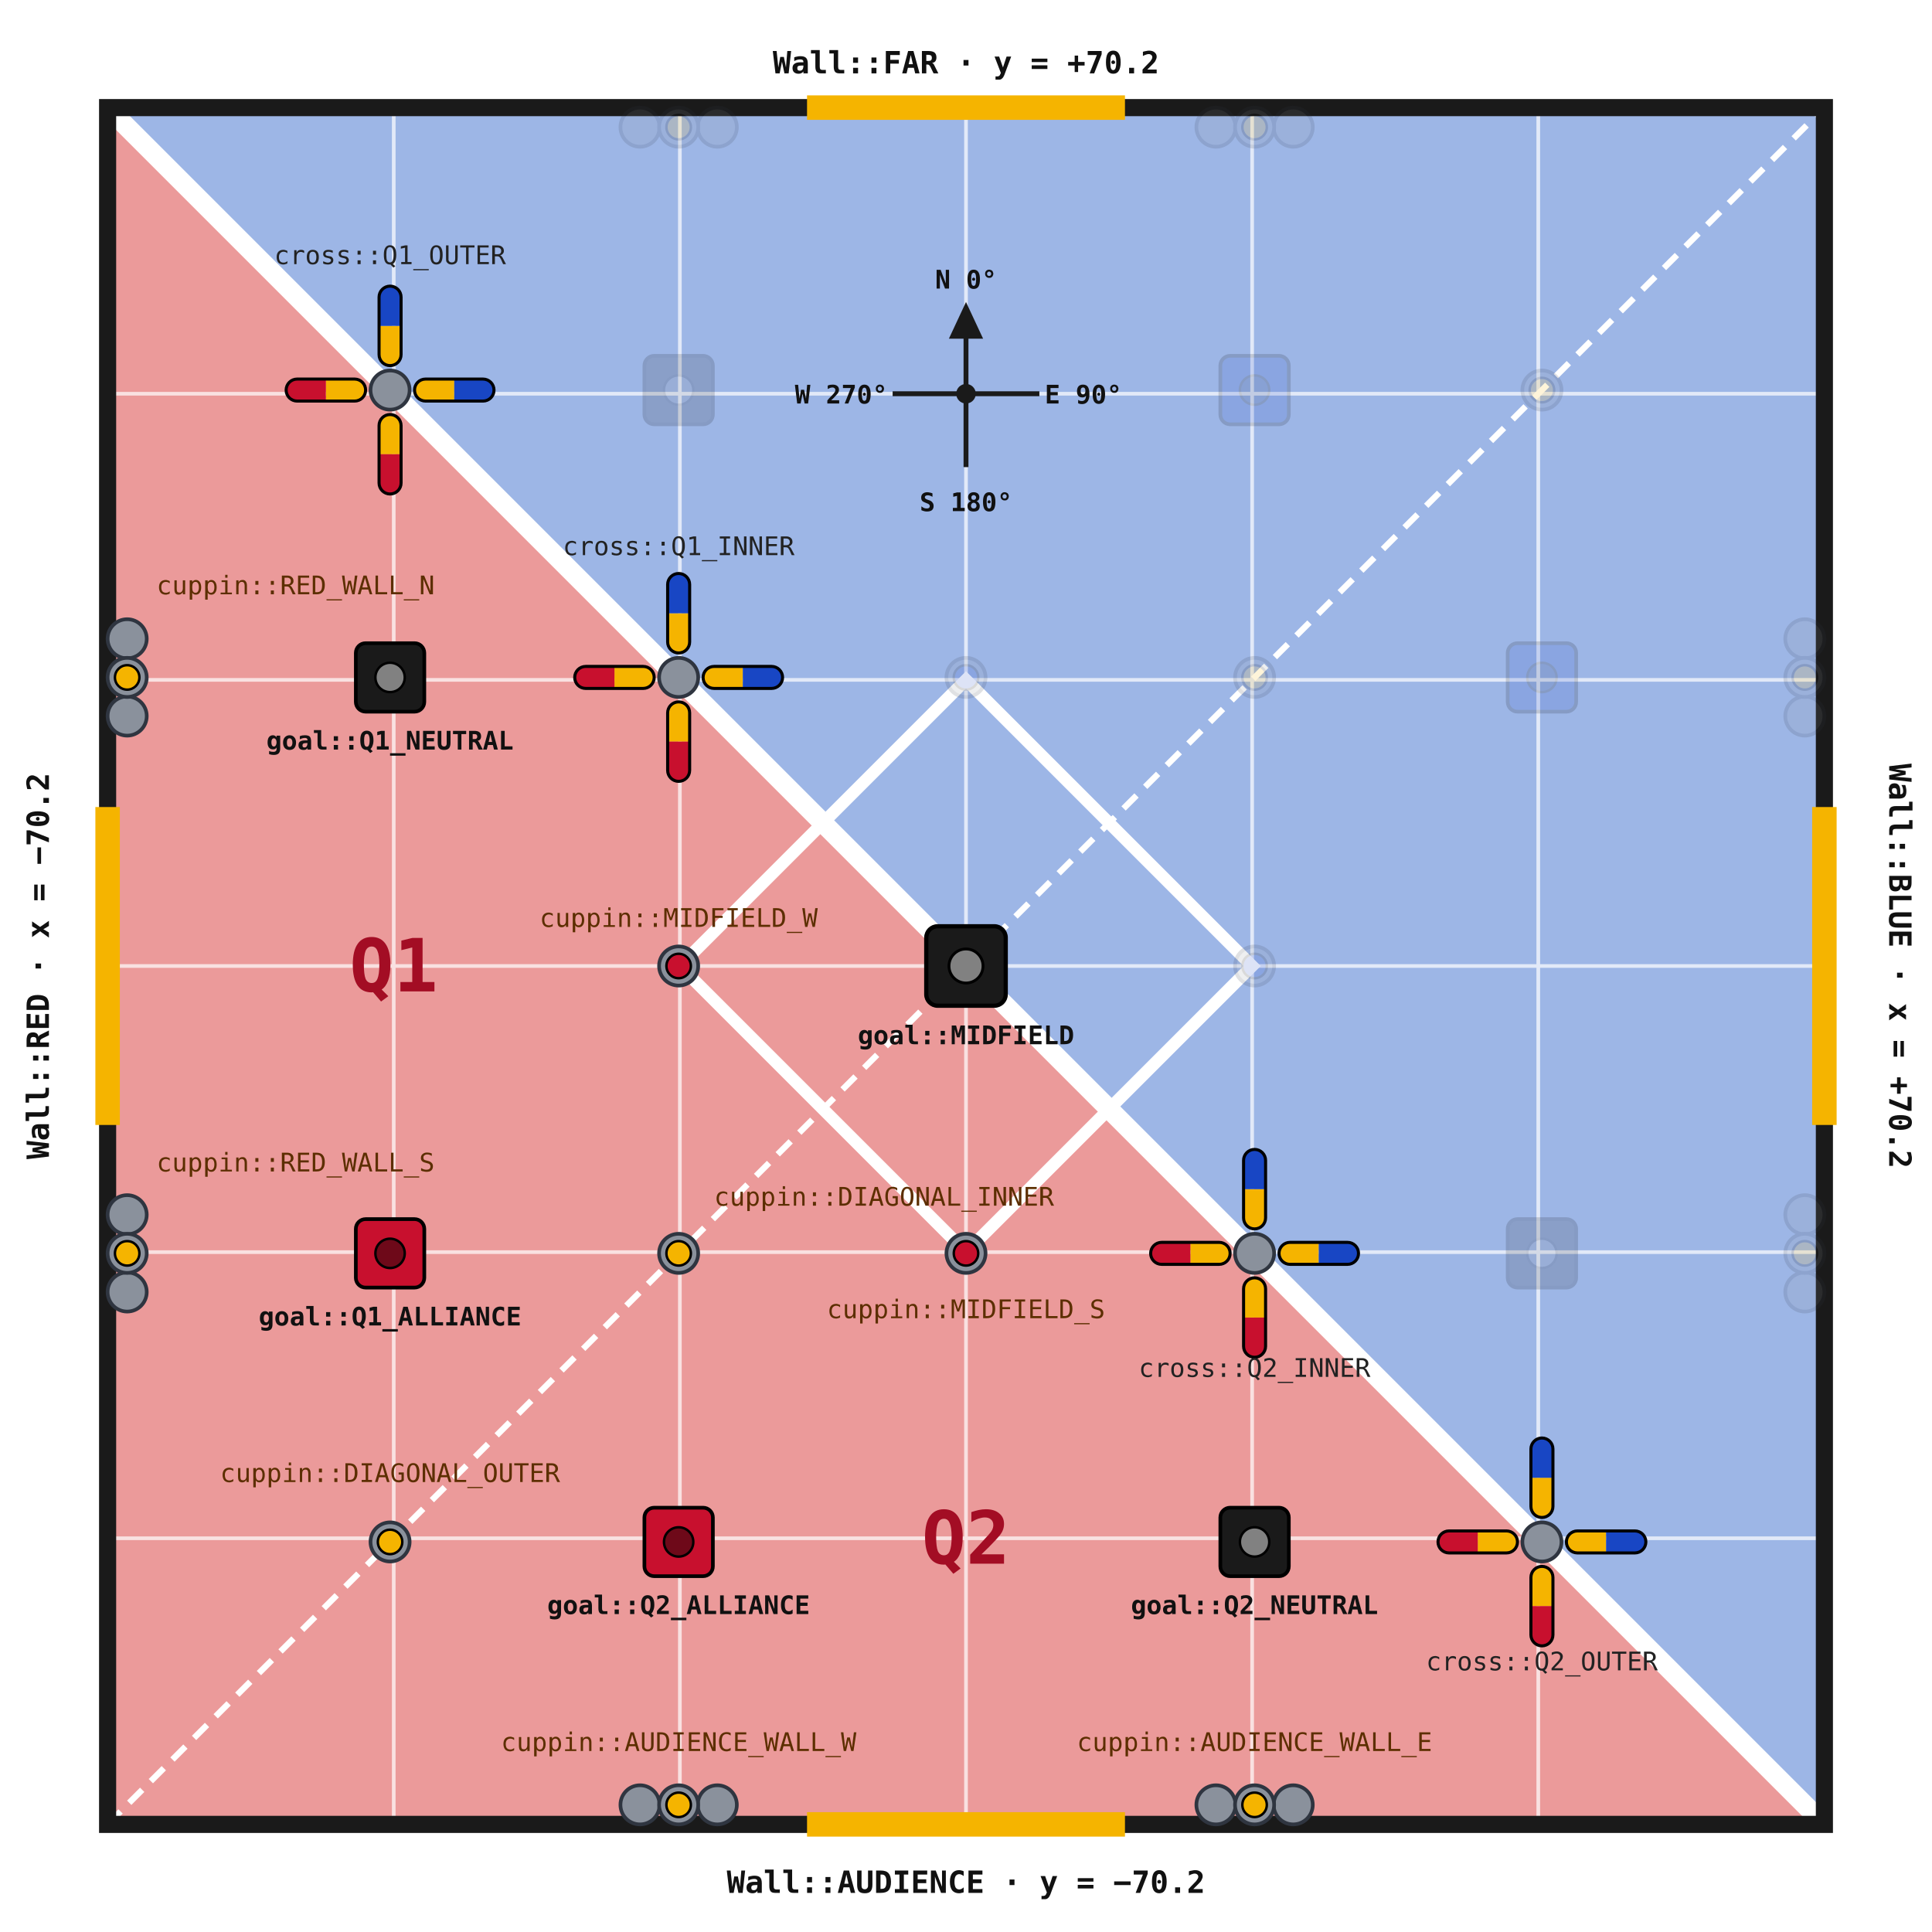
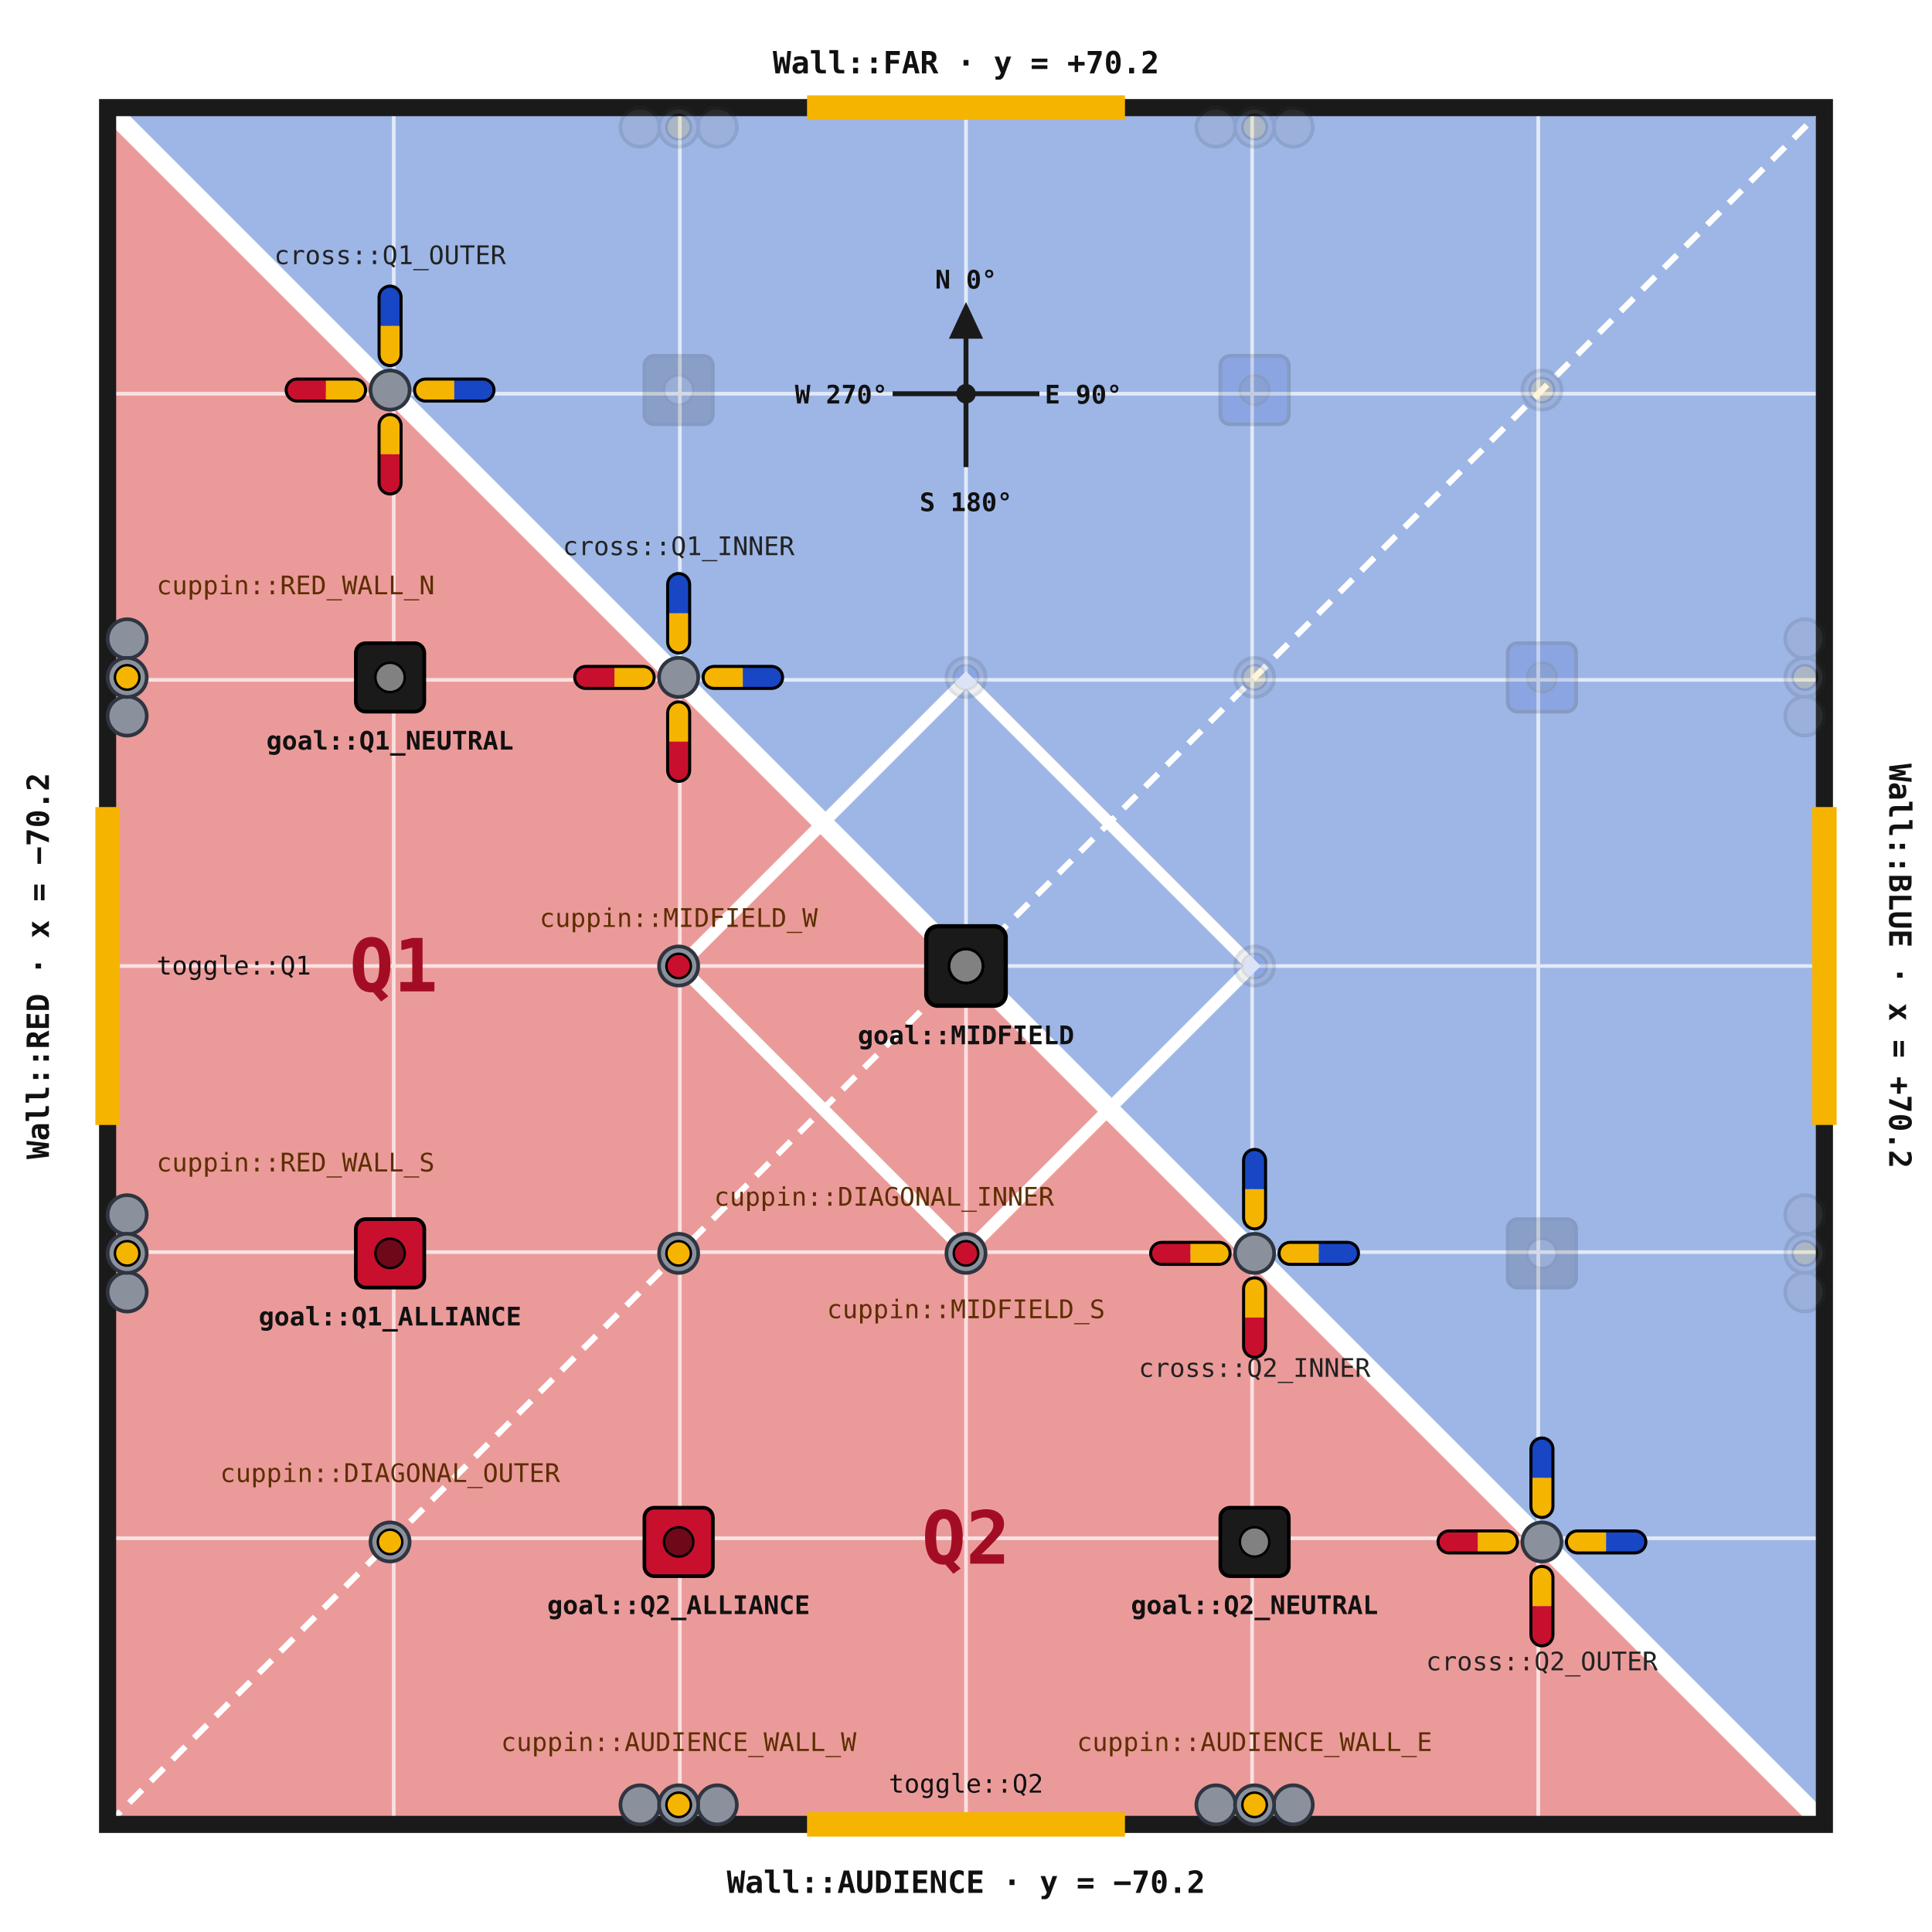
<svg xmlns="http://www.w3.org/2000/svg" xmlns:xlink="http://www.w3.org/1999/xlink" viewBox="-79 -79 158 158" width="790" height="790">
  <style>
  text { font-family: ui-monospace, "SF Mono", Menlo, Consolas, monospace; font-size: 2.1px; fill: #111; }
  .goal   { font-weight: bold; }
  .cuppin { fill: #5c2e00; }
  .cross  { fill: #222; }
  .wall   { font-size: 2.5px; font-weight: bold; }
  .quad   { font-size: 6px; font-weight: bold; fill: #a30d24; dominant-baseline: central; }
  .grid   { stroke: #fff; stroke-width: 0.3; stroke-opacity: 0.7; }
</style>
  <defs>
    <g id="goal">
      <rect x="-2.8" y="-2.8" width="5.6" height="5.6" rx="0.8" stroke="#000" stroke-width="0.3" />
      <circle r="1.2" fill="currentColor" fill-opacity="0.45" stroke="#000" stroke-width="0.2" />
    </g>
    <circle id="cup" r="1.6" fill="#8a919c" stroke="#2f3540" stroke-width="0.3" />
    <g id="cuppin">
      <use xlink:href="#cup" />
      <circle r="1.0" stroke="#000" stroke-width="0.2" />
    </g>
    <g id="pin">
      <path d="M5.25 -0.9H2.9A0.9 0.9 0 0 0 2.9 0.9H5.25Z" fill="#f5b400" />
      <path d="M5.25 -0.9H7.6A0.9 0.9 0 0 1 7.6 0.9H5.25Z" />
      <path d="M2.9 -0.9H7.6A0.9 0.9 0 0 1 7.6 0.9H2.9A0.9 0.9 0 0 1 2.9 -0.9Z" fill="none" stroke="#000" stroke-width="0.25" />
    </g>
    <g id="cross">
      <use xlink:href="#pin" fill="#1846c4" />
      <use xlink:href="#pin" fill="#1846c4" transform="rotate(-90)" />
      <use xlink:href="#pin" fill="#c8102e" transform="rotate(180)" />
      <use xlink:href="#pin" fill="#c8102e" transform="rotate(90)" />
      <use xlink:href="#cup" />
    </g>
  </defs>
  <rect x="-79" y="-79" width="158" height="158" fill="#fff" />
  <polygon points="-70.2,70.2 70.2,70.2 -70.2,-70.2" fill="#eb9a9a" />
  <polygon points="70.2,-70.2 70.2,70.2 -70.2,-70.2" fill="#9db6e6" />
  <path class="grid" d="M-46.8 -70.2V70.2M-23.4 -70.2V70.2M0 -70.2V70.2M23.4 -70.2V70.2M46.8 -70.2V70.2M-70.2 -46.8H70.2M-70.2 -23.4H70.2M-70.2 0H70.2M-70.2 23.4H70.2M-70.2 46.8H70.2" />
  <line x1="-70.2" y1="-70.2" x2="70.2" y2="70.2" stroke="#fff" stroke-width="1.6" />
  <line x1="-70.2" y1="70.2" x2="70.2" y2="-70.2" stroke="#fff" stroke-width="0.5" stroke-dasharray="1.5 1" />
  <polygon points="-23.4,0 0,-23.4 23.4,0 0,23.4" fill="none" stroke="#fff" stroke-width="1" />
  <rect x="-70.2" y="-70.2" width="140.4" height="140.4" fill="none" stroke="#1a1a1a" stroke-width="1.4" />
  <path d="M-70.2 -13V13M70.2 -13V13M-13 70.2H13M-13 -70.2H13" stroke="#f5b400" stroke-width="2" />
  <g opacity="0.15">
    <use xlink:href="#goal" x="47.1" y="-23.6" fill="#1846c4" />
    <use xlink:href="#goal" x="23.6" y="-47.1" fill="#1846c4" />
    <use xlink:href="#goal" x="47.1" y="23.5" fill="#1a1a1a" color="#fff" />
    <use xlink:href="#goal" x="-23.5" y="-47.1" fill="#1a1a1a" color="#fff" />
    <use xlink:href="#cup" x="68.6" y="-20.44" />
    <use xlink:href="#cup" x="68.6" y="-26.76" />
    <use xlink:href="#cuppin" x="68.6" y="-23.6" fill="#f5b400" />
    <use xlink:href="#cup" x="68.6" y="26.66" />
    <use xlink:href="#cup" x="68.6" y="20.34" />
    <use xlink:href="#cuppin" x="68.6" y="23.5" fill="#f5b400" />
    <use xlink:href="#cup" x="20.44" y="-68.6" />
    <use xlink:href="#cup" x="26.76" y="-68.6" />
    <use xlink:href="#cuppin" x="23.6" y="-68.6" fill="#f5b400" />
    <use xlink:href="#cup" x="-26.66" y="-68.6" />
    <use xlink:href="#cup" x="-20.34" y="-68.6" />
    <use xlink:href="#cuppin" x="-23.5" y="-68.6" fill="#f5b400" />
    <use xlink:href="#cuppin" x="23.6" y="-23.6" fill="#f5b400" />
    <use xlink:href="#cuppin" x="47.1" y="-47.1" fill="#f5b400" />
    <use xlink:href="#cuppin" x="23.6" y="0" fill="#1846c4" />
    <use xlink:href="#cuppin" x="0" y="-23.6" fill="#1846c4" />
  </g>
  <use xlink:href="#goal" x="-47.1" y="23.5" fill="#c8102e" />
  <use xlink:href="#goal" x="-23.5" y="47.1" fill="#c8102e" />
  <use xlink:href="#goal" x="-47.1" y="-23.6" fill="#1a1a1a" color="#fff" />
  <use xlink:href="#goal" x="23.6" y="47.1" fill="#1a1a1a" color="#fff" />
  <use xlink:href="#goal" transform="scale(1.16)" fill="#1a1a1a" color="#fff" />
  <use xlink:href="#cup" x="-68.6" y="26.66" />
  <use xlink:href="#cup" x="-68.6" y="20.34" />
  <use xlink:href="#cuppin" x="-68.6" y="23.5" fill="#f5b400" />
  <use xlink:href="#cup" x="-68.6" y="-20.44" />
  <use xlink:href="#cup" x="-68.6" y="-26.76" />
  <use xlink:href="#cuppin" x="-68.6" y="-23.6" fill="#f5b400" />
  <use xlink:href="#cup" x="-26.66" y="68.6" />
  <use xlink:href="#cup" x="-20.34" y="68.6" />
  <use xlink:href="#cuppin" x="-23.5" y="68.6" fill="#f5b400" />
  <use xlink:href="#cup" x="20.44" y="68.6" />
  <use xlink:href="#cup" x="26.76" y="68.6" />
  <use xlink:href="#cuppin" x="23.6" y="68.6" fill="#f5b400" />
  <use xlink:href="#cuppin" x="-23.5" y="23.5" fill="#f5b400" />
  <use xlink:href="#cuppin" x="-47.1" y="47.1" fill="#f5b400" />
  <use xlink:href="#cuppin" x="-23.5" y="0" fill="#c8102e" />
  <use xlink:href="#cuppin" x="0" y="23.5" fill="#c8102e" />
  <use xlink:href="#cross" x="-23.5" y="-23.6" />
  <use xlink:href="#cross" x="-47.1" y="-47.1" />
  <use xlink:href="#cross" x="23.6" y="23.5" />
  <use xlink:href="#cross" x="47.1" y="47.1" />
  <g text-anchor="middle">
    <text class="goal" x="-47.1" y="29.4">goal::Q1_ALLIANCE</text>
    <text class="goal" x="-47.1" y="-17.7">goal::Q1_NEUTRAL</text>
    <text class="goal" x="-23.5" y="53">goal::Q2_ALLIANCE</text>
    <text class="goal" x="23.6" y="53">goal::Q2_NEUTRAL</text>
    <text class="goal" x="0" y="6.4">goal::MIDFIELD</text>
    <text class="cuppin" x="-23.5" y="64.2">cuppin::AUDIENCE_WALL_W</text>
    <text class="cuppin" x="23.6" y="64.2">cuppin::AUDIENCE_WALL_E</text>
    <text class="cuppin" x="-47.1" y="42.2">cuppin::DIAGONAL_OUTER</text>
    <text class="cuppin" x="-23.5" y="-3.2">cuppin::MIDFIELD_W</text>
    <text class="cuppin" x="0" y="28.8">cuppin::MIDFIELD_S</text>
    <text class="cross" x="-23.5" y="-33.6">cross::Q1_INNER</text>
    <text class="cross" x="-47.1" y="-57.4">cross::Q1_OUTER</text>
    <text class="cross" x="23.6" y="33.6">cross::Q2_INNER</text>
    <text class="cross" x="47.1" y="57.6">cross::Q2_OUTER</text>
  </g>
  <text class="cuppin" x="-66.2" y="16.8">cuppin::RED_WALL_S</text>
  <text class="cuppin" x="-66.2" y="-30.4">cuppin::RED_WALL_N</text>
  <text class="cuppin" x="-20.6" y="19.6">cuppin::DIAGONAL_INNER</text>
+   <text x="-66.2" y="0.7">toggle::Q1</text>
+   <text x="0" y="67.6" text-anchor="middle">toggle::Q2</text>
  <text class="quad" x="-46.8" y="0" text-anchor="middle">Q1</text>
  <text class="quad" x="0" y="46.8" text-anchor="middle">Q2</text>
  <g transform="translate(0 -46.8)" text-anchor="middle" font-size="2.2" font-weight="bold">
    <path d="M0 -6V6M-6 0H6" stroke="#1a1a1a" stroke-width="0.4" />
    <path d="M0 -7.5L-1.4 -4.5H1.4Z" fill="#1a1a1a" />
    <circle r="0.8" fill="#1a1a1a" />
    <text y="-8.6">N 0°</text>
    <text x="9.6" y="0.8">E 90°</text>
    <text y="9.6">S 180°</text>
    <text x="-10.2" y="0.8">W 270°</text>
  </g>
  <text class="wall" x="-75" y="0" text-anchor="middle" fill="#c8102e" transform="rotate(-90 -75 0)">Wall::RED · x = −70.2</text>
  <text class="wall" x="75.5" y="0" text-anchor="middle" fill="#1846c4" transform="rotate(90 75.5 0)">Wall::BLUE · x = +70.2</text>
  <text class="wall" x="0" y="-73" text-anchor="middle">Wall::FAR · y = +70.2</text>
  <text class="wall" x="0" y="75.8" text-anchor="middle">Wall::AUDIENCE · y = −70.2</text>
</svg>
